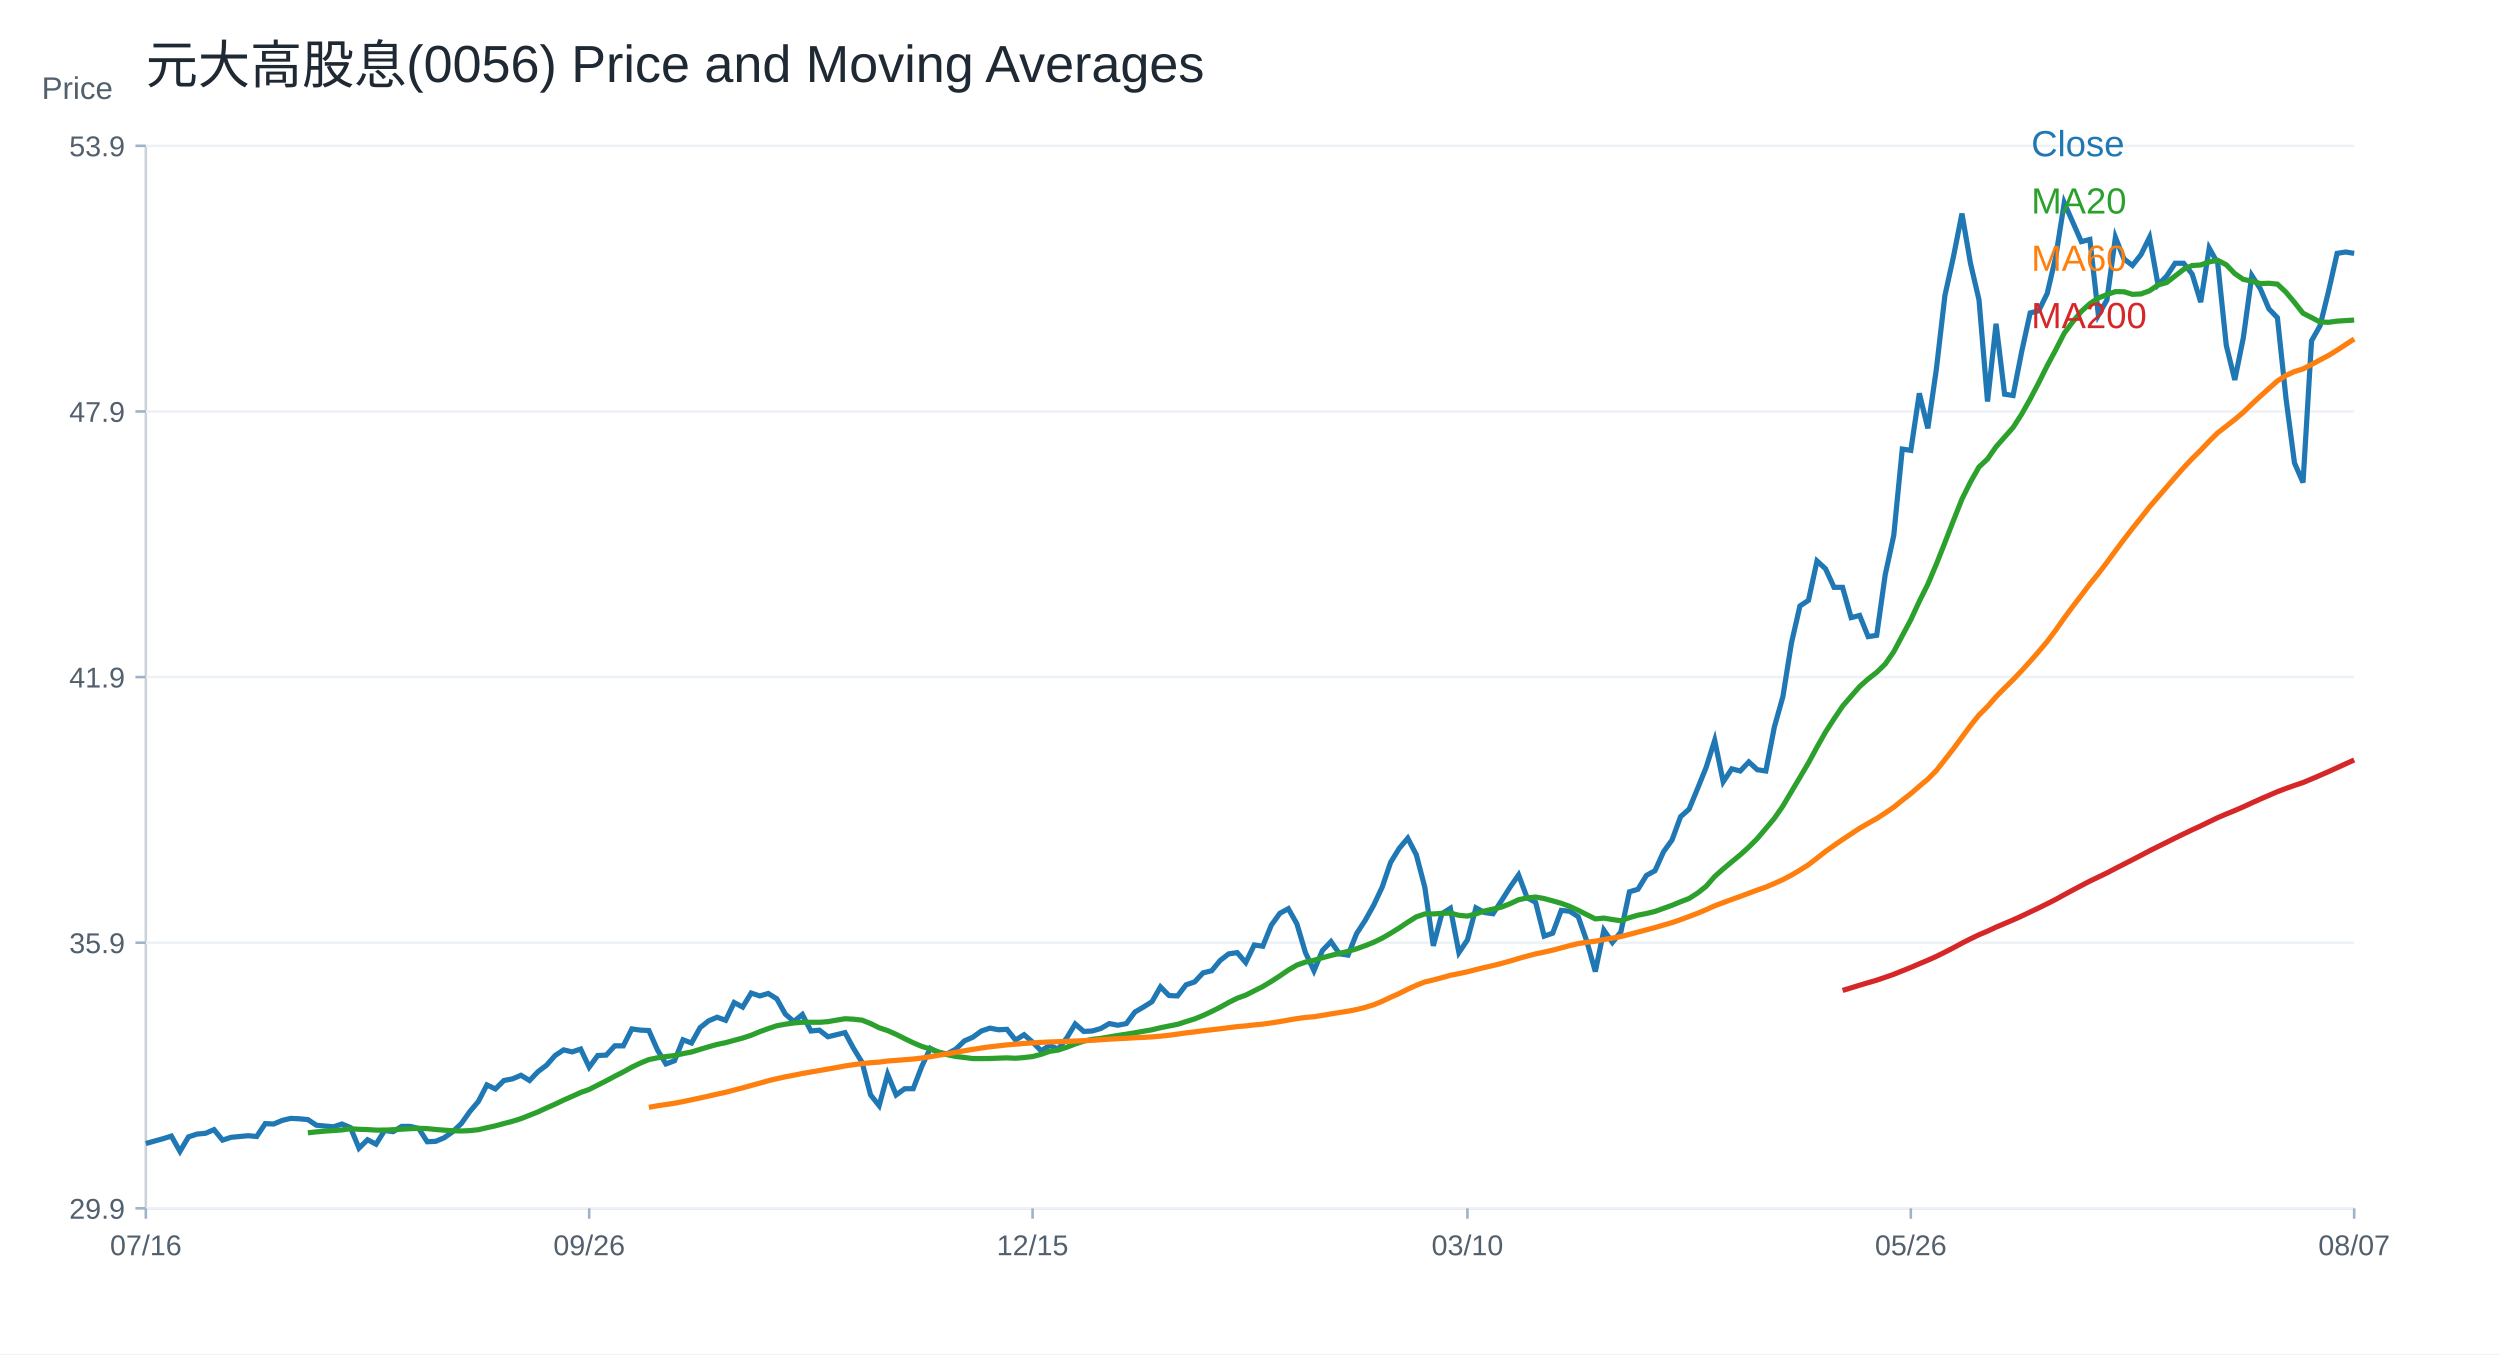
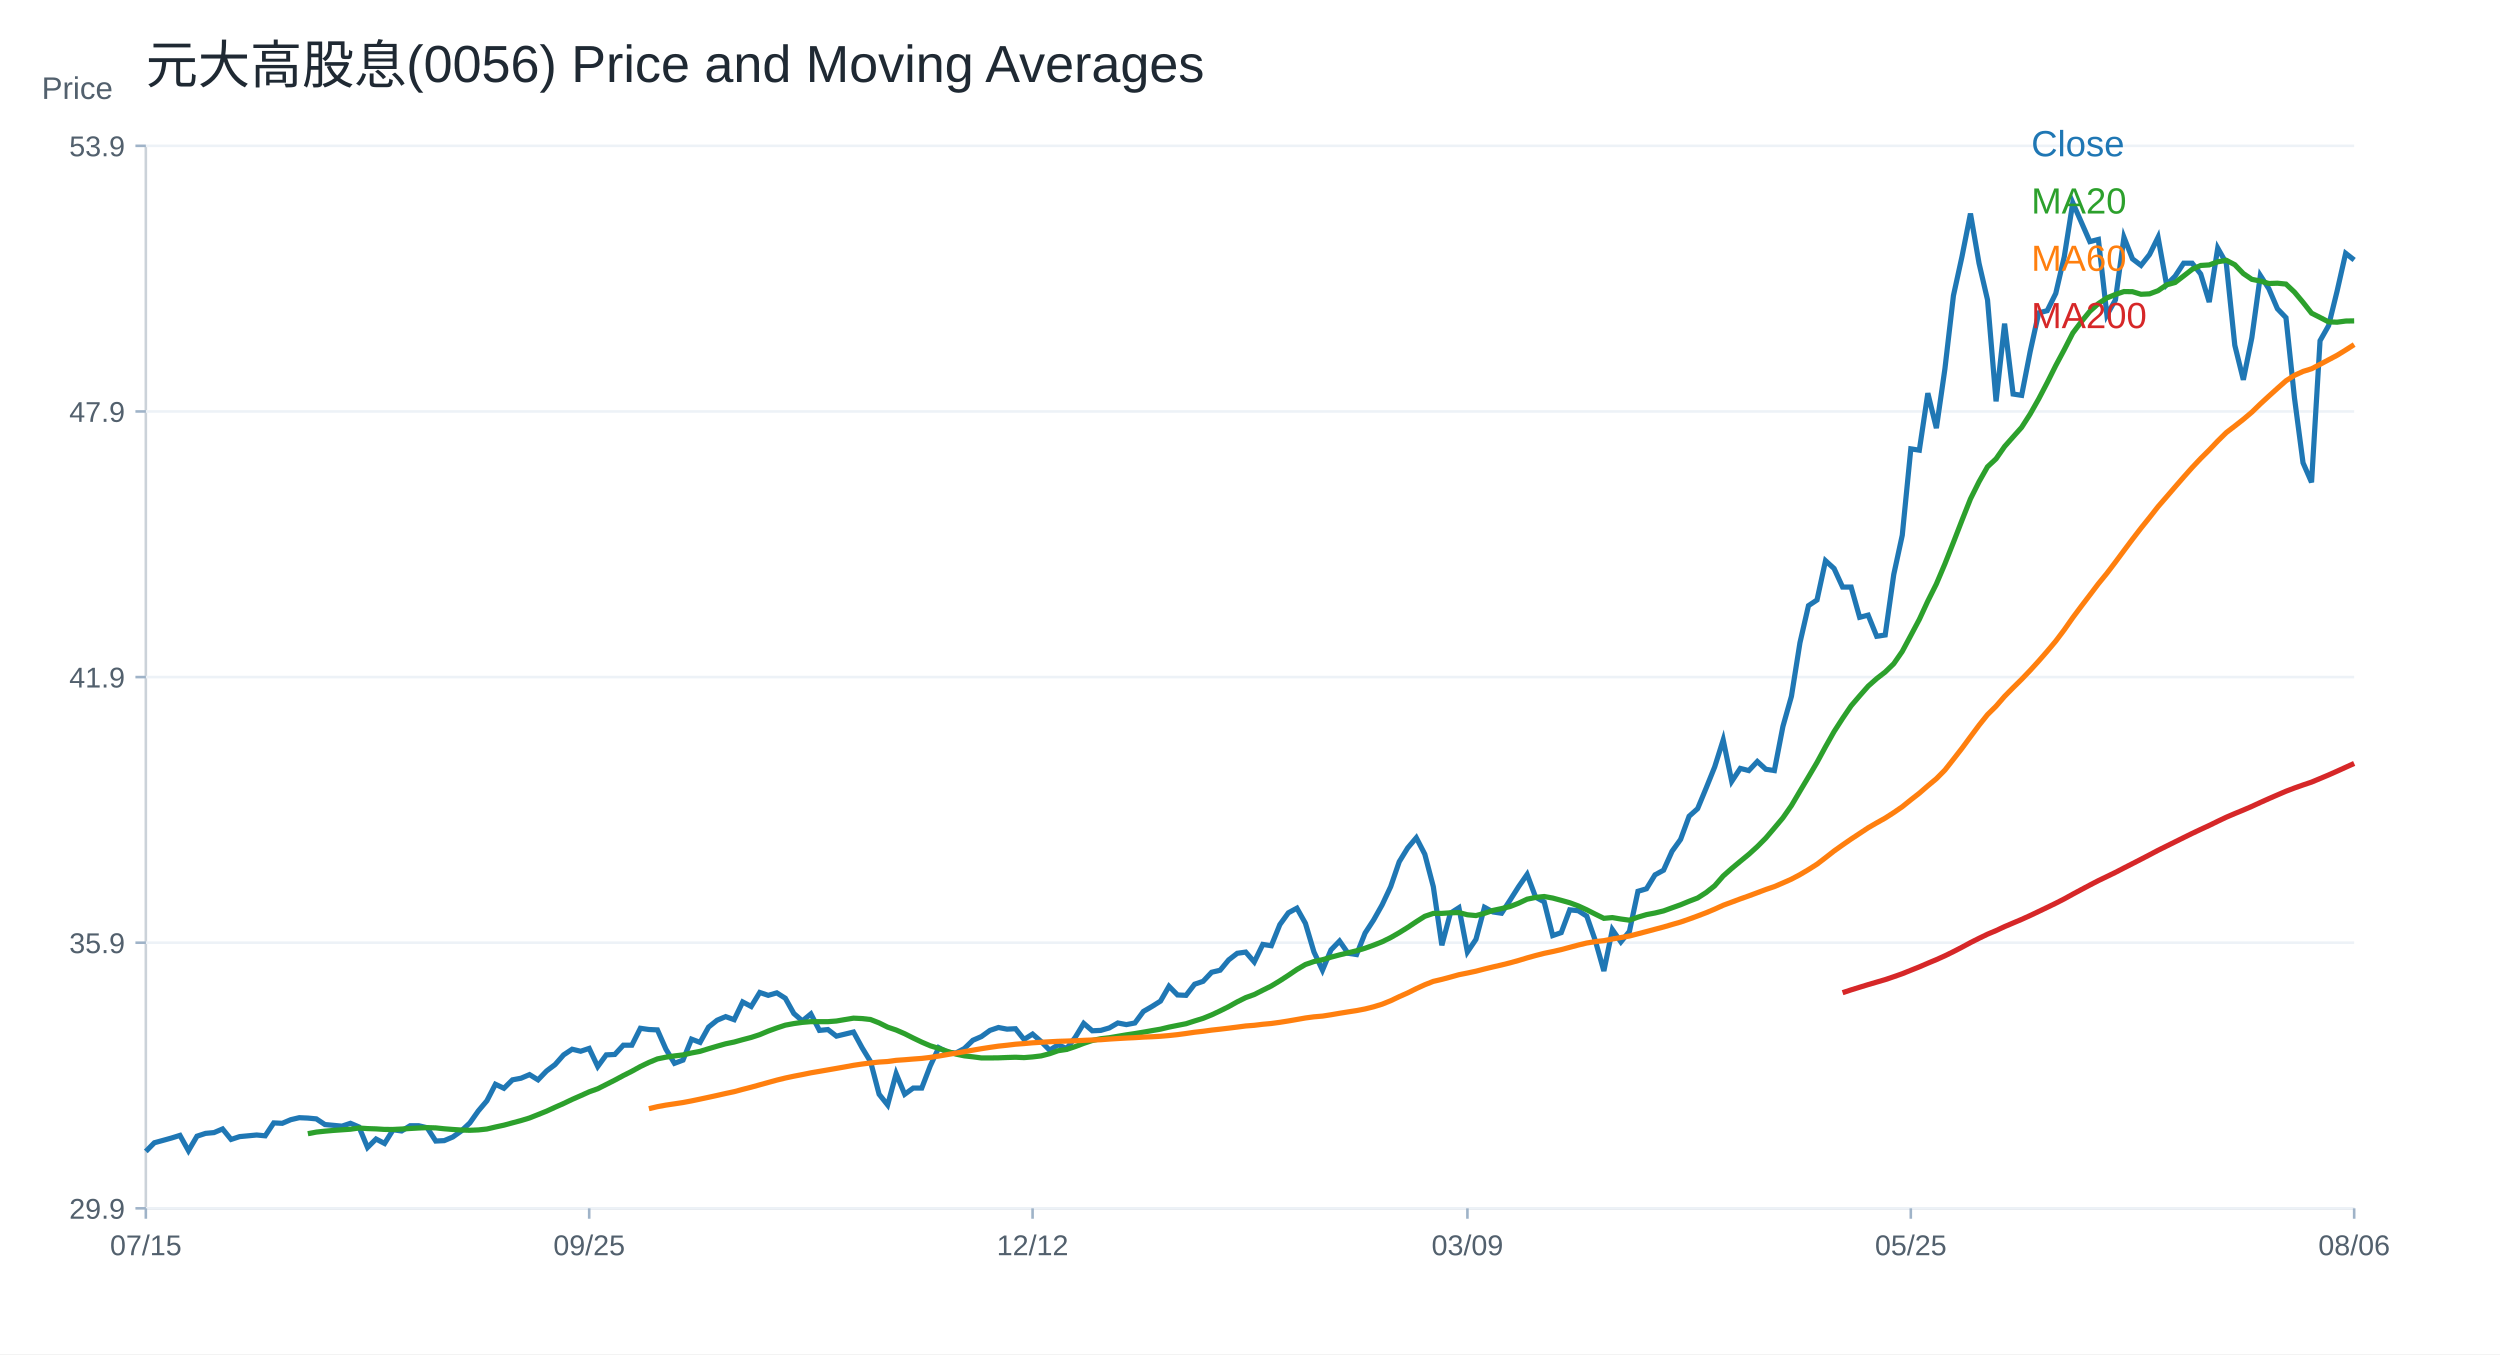
<svg xmlns="http://www.w3.org/2000/svg" width="960" height="520" viewBox="0 0 960 520">
  <rect width="100%" height="100%" fill="white" />
  <text x="56.00" y="32.00" font-size="20" font-family="Arial" fill="#1f2933" text-anchor="start">元大高股息(0056) Price and Moving Averages</text>
  <line x1="56" y1="464" x2="904" y2="464" stroke="#cbd2d9" />
  <line x1="56" y1="56" x2="56" y2="464" stroke="#cbd2d9" />
  <text x="16.00" y="38.00" font-size="12" font-family="Arial" fill="#52606d" text-anchor="start">Price</text>
  <line x1="56" y1="464.00" x2="904" y2="464.00" stroke="#edf2f7" />
  <line x1="52" y1="464.00" x2="56" y2="464.00" stroke="#9fb3c8" />
  <text x="48.00" y="468.00" font-size="11" font-family="Arial" fill="#52606d" text-anchor="end">29.9</text>
  <line x1="56" y1="362.00" x2="904" y2="362.00" stroke="#edf2f7" />
  <line x1="52" y1="362.00" x2="56" y2="362.00" stroke="#9fb3c8" />
  <text x="48.00" y="366.00" font-size="11" font-family="Arial" fill="#52606d" text-anchor="end">35.9</text>
  <line x1="56" y1="260.00" x2="904" y2="260.00" stroke="#edf2f7" />
  <line x1="52" y1="260.00" x2="56" y2="260.00" stroke="#9fb3c8" />
  <text x="48.00" y="264.00" font-size="11" font-family="Arial" fill="#52606d" text-anchor="end">41.9</text>
  <line x1="56" y1="158.00" x2="904" y2="158.00" stroke="#edf2f7" />
  <line x1="52" y1="158.00" x2="56" y2="158.00" stroke="#9fb3c8" />
  <text x="48.00" y="162.00" font-size="11" font-family="Arial" fill="#52606d" text-anchor="end">47.9</text>
  <line x1="56" y1="56.00" x2="904" y2="56.00" stroke="#edf2f7" />
  <line x1="52" y1="56.00" x2="56" y2="56.00" stroke="#9fb3c8" />
  <text x="48.00" y="60.00" font-size="11" font-family="Arial" fill="#52606d" text-anchor="end">53.9</text>
  <line x1="56.00" y1="464" x2="56.00" y2="468" stroke="#9fb3c8" />
-   <text x="56.00" y="482.00" font-size="11" font-family="Arial" fill="#52606d" text-anchor="middle">07/16</text>
+   <text x="56.00" y="482.00" font-size="11" font-family="Arial" fill="#52606d" text-anchor="middle">07/15</text>
  <line x1="226.25" y1="464" x2="226.25" y2="468" stroke="#9fb3c8" />
-   <text x="226.25" y="482.00" font-size="11" font-family="Arial" fill="#52606d" text-anchor="middle">09/26</text>
+   <text x="226.25" y="482.00" font-size="11" font-family="Arial" fill="#52606d" text-anchor="middle">09/25</text>
  <line x1="396.51" y1="464" x2="396.51" y2="468" stroke="#9fb3c8" />
-   <text x="396.51" y="482.00" font-size="11" font-family="Arial" fill="#52606d" text-anchor="middle">12/15</text>
+   <text x="396.51" y="482.00" font-size="11" font-family="Arial" fill="#52606d" text-anchor="middle">12/12</text>
  <line x1="563.49" y1="464" x2="563.49" y2="468" stroke="#9fb3c8" />
-   <text x="563.49" y="482.00" font-size="11" font-family="Arial" fill="#52606d" text-anchor="middle">03/10</text>
+   <text x="563.49" y="482.00" font-size="11" font-family="Arial" fill="#52606d" text-anchor="middle">03/09</text>
  <line x1="733.75" y1="464" x2="733.75" y2="468" stroke="#9fb3c8" />
-   <text x="733.75" y="482.00" font-size="11" font-family="Arial" fill="#52606d" text-anchor="middle">05/26</text>
+   <text x="733.75" y="482.00" font-size="11" font-family="Arial" fill="#52606d" text-anchor="middle">05/25</text>
  <line x1="904.00" y1="464" x2="904.00" y2="468" stroke="#9fb3c8" />
-   <text x="904.00" y="482.00" font-size="11" font-family="Arial" fill="#52606d" text-anchor="middle">08/07</text>
-   <polyline fill="none" stroke="#1f77b4" stroke-width="2" points="56.00,439.10 59.27,438.19 62.55,437.28 65.82,436.26 69.10,442.14 72.37,436.57 75.64,435.49 78.92,435.18 82.19,433.79 85.47,437.81 88.74,436.73 92.02,436.42 95.29,436.11 98.56,436.42 101.84,431.47 105.11,431.62 108.39,430.23 111.66,429.45 114.93,429.61 118.21,429.92 121.48,432.08 124.76,432.39 128.03,432.70 131.31,431.62 134.58,433.01 137.85,440.90 141.13,437.66 144.40,439.36 147.68,434.10 150.95,434.56 154.22,432.55 157.50,432.55 160.77,433.32 164.05,438.43 167.32,438.27 170.59,436.88 173.87,434.56 177.14,431.47 180.42,426.82 183.69,422.96 186.97,416.61 190.24,418.16 193.51,414.91 196.79,414.29 200.06,412.90 203.34,414.91 206.61,411.50 209.88,409.03 213.16,405.32 216.43,403.15 219.71,403.92 222.98,402.84 226.25,409.80 229.53,405.32 232.80,405.16 236.08,401.60 239.35,401.60 242.63,395.10 245.90,395.57 249.17,395.72 252.45,403.15 255.72,408.56 259.00,407.33 262.27,399.28 265.54,400.52 268.82,394.64 272.09,392.01 275.37,390.62 278.64,391.79 281.92,384.98 285.19,386.72 288.46,381.33 291.74,382.44 295.01,381.49 298.29,383.55 301.56,389.41 304.83,392.26 308.11,389.57 311.38,395.90 314.66,395.59 317.93,398.12 321.20,397.33 324.48,396.54 327.75,402.56 331.03,407.94 334.30,420.45 337.58,424.57 340.85,412.53 344.12,420.45 347.40,418.08 350.67,418.08 353.95,409.52 357.22,402.56 360.49,404.30 363.77,404.62 367.04,402.87 370.32,399.71 373.59,398.28 376.86,395.90 380.14,394.80 383.41,395.43 386.69,395.27 389.96,399.39 393.24,397.33 396.51,400.18 399.78,403.51 403.06,401.45 406.33,402.87 409.61,398.60 412.88,393.21 416.15,396.06 419.43,395.90 422.70,394.95 425.98,393.05 429.25,393.69 432.53,393.05 435.80,388.62 439.07,386.72 442.35,384.66 445.62,378.96 448.90,382.28 452.17,382.44 455.44,378.17 458.72,377.06 461.99,373.57 465.27,372.78 468.54,368.82 471.81,366.29 475.09,365.81 478.36,369.62 481.64,362.87 484.91,363.36 488.19,355.26 491.46,350.72 494.73,348.94 498.01,354.77 501.28,365.79 504.56,372.76 507.83,364.98 511.10,361.58 514.38,366.28 517.65,366.76 520.93,358.50 524.20,353.48 527.47,347.64 530.75,340.67 534.02,331.11 537.30,325.77 540.57,321.88 543.85,328.20 547.12,340.67 550.39,363.20 553.67,350.88 556.94,348.78 560.22,365.79 563.49,360.93 566.76,348.61 570.04,350.40 573.31,350.88 576.59,345.86 579.86,340.67 583.14,335.98 586.41,344.73 589.68,346.51 592.96,359.47 596.23,358.34 599.51,349.59 602.78,349.91 606.05,352.02 609.33,361.42 612.60,373.08 615.88,357.20 619.15,361.90 622.42,357.85 625.70,342.46 628.97,341.48 632.25,336.14 635.52,334.35 638.80,327.06 642.07,322.53 645.34,313.61 648.62,310.70 651.89,302.76 655.17,294.65 658.44,284.28 661.71,300.21 664.99,295.24 668.26,296.06 671.54,292.58 674.81,295.57 678.08,296.06 681.36,279.14 684.63,267.52 687.91,246.95 691.18,232.68 694.46,230.52 697.73,215.42 701.00,218.41 704.28,225.54 707.55,225.54 710.83,237.16 714.10,236.33 717.37,244.46 720.65,243.96 723.92,220.73 727.20,205.63 730.47,172.44 733.75,172.94 737.02,151.04 740.29,164.48 743.57,141.74 746.84,113.53 750.12,98.60 753.39,82.01 756.66,101.09 759.94,115.19 763.21,154.19 766.49,124.32 769.76,151.37 773.03,151.87 776.31,135.11 779.58,120.17 782.86,119.34 786.13,112.70 789.41,98.60 792.68,77.86 795.95,85.32 799.23,92.79 802.50,91.96 805.78,121.00 809.05,115.19 812.32,91.13 815.60,99.43 818.87,101.92 822.15,97.77 825.42,91.13 828.69,109.39 831.97,106.07 835.24,101.09 838.52,101.09 841.79,105.24 845.07,116.02 848.34,95.28 851.61,101.09 854.89,132.62 858.16,145.89 861.44,129.69 864.71,105.81 867.98,110.93 871.26,118.60 874.53,122.01 877.81,152.88 881.08,177.78 884.36,185.29 887.63,130.88 890.90,125.08 894.18,111.78 897.45,97.29 900.73,96.77 904.00,97.29" />
+   <text x="904.00" y="482.00" font-size="11" font-family="Arial" fill="#52606d" text-anchor="middle">08/06</text>
+   <polyline fill="none" stroke="#1f77b4" stroke-width="2" points="56.00,442.14 59.27,438.82 62.55,437.92 65.82,437.01 69.10,435.99 72.37,441.87 75.64,436.30 78.92,435.22 82.19,434.91 85.47,433.52 88.74,437.54 92.02,436.46 95.29,436.15 98.56,435.84 101.84,436.15 105.11,431.20 108.39,431.35 111.66,429.96 114.93,429.19 118.21,429.34 121.48,429.65 124.76,431.82 128.03,432.13 131.31,432.44 134.58,431.35 137.85,432.75 141.13,440.63 144.40,437.38 147.68,439.09 150.95,433.83 154.22,434.29 157.50,432.28 160.77,432.28 164.05,433.06 167.32,438.16 170.59,438.00 173.87,436.61 177.14,434.29 180.42,431.20 183.69,426.56 186.97,422.70 190.24,416.36 193.51,417.90 196.79,414.66 200.06,414.04 203.34,412.65 206.61,414.66 209.88,411.25 213.16,408.78 216.43,405.07 219.71,402.90 222.98,403.68 226.25,402.59 229.53,409.55 232.80,405.07 236.08,404.91 239.35,401.36 242.63,401.36 245.90,394.86 249.17,395.33 252.45,395.48 255.72,402.90 259.00,408.32 262.27,407.08 265.54,399.04 268.82,400.28 272.09,394.40 275.37,391.77 278.64,390.38 281.92,391.55 285.19,384.75 288.46,386.49 291.74,381.11 295.01,382.21 298.29,381.26 301.56,383.32 304.83,389.18 308.11,392.03 311.38,389.34 314.66,395.67 317.93,395.35 321.20,397.88 324.48,397.09 327.75,396.30 331.03,402.31 334.30,407.69 337.58,420.19 340.85,424.31 344.12,412.28 347.40,420.19 350.67,417.82 353.95,417.82 357.22,409.28 360.49,402.31 363.77,404.05 367.04,404.37 370.32,402.63 373.59,399.46 376.86,398.04 380.14,395.67 383.41,394.56 386.69,395.19 389.96,395.03 393.24,399.15 396.51,397.09 399.78,399.94 403.06,403.26 406.33,401.20 409.61,402.63 412.88,398.36 416.15,392.98 419.43,395.82 422.70,395.67 425.98,394.72 429.25,392.82 432.53,393.45 435.80,392.82 439.07,388.39 442.35,386.49 445.62,384.43 448.90,378.73 452.17,382.06 455.44,382.21 458.72,377.94 461.99,376.83 465.27,373.35 468.54,372.56 471.81,368.60 475.09,366.07 478.36,365.60 481.64,369.40 484.91,362.66 488.19,363.15 491.46,355.05 494.73,350.52 498.01,348.73 501.28,354.56 504.56,365.57 507.83,372.54 511.10,364.76 514.38,361.36 517.65,366.06 520.93,366.55 524.20,358.29 527.47,353.27 530.75,347.44 534.02,340.48 537.30,330.92 540.57,325.58 543.85,321.69 547.12,328.01 550.39,340.48 553.67,362.98 556.94,350.68 560.22,348.57 563.49,365.57 566.76,360.72 570.04,348.41 573.31,350.19 576.59,350.68 579.86,345.66 583.14,340.48 586.41,335.78 589.68,344.52 592.96,346.31 596.23,359.26 599.51,358.13 602.78,349.38 606.05,349.71 609.33,351.81 612.60,361.20 615.88,372.86 619.15,356.99 622.42,361.69 625.70,357.64 628.97,342.26 632.25,341.29 635.52,335.94 638.80,334.16 642.07,326.88 645.34,322.34 648.62,313.44 651.89,310.52 655.17,302.59 658.44,294.49 661.71,284.13 664.99,300.05 668.26,295.07 671.54,295.90 674.81,292.42 678.08,295.40 681.36,295.90 684.63,278.99 687.91,267.38 691.18,246.82 694.46,232.56 697.73,230.40 701.00,215.32 704.28,218.30 707.55,225.43 710.83,225.43 714.10,237.04 717.37,236.21 720.65,244.33 723.92,243.84 727.20,220.62 730.47,205.53 733.75,172.37 737.02,172.87 740.29,150.98 743.57,164.41 746.84,141.69 750.12,113.51 753.39,98.58 756.66,82.00 759.94,101.07 763.21,115.16 766.49,154.13 769.76,124.28 773.03,151.31 776.31,151.81 779.58,135.06 782.86,120.14 786.13,119.31 789.41,112.68 792.68,98.58 795.95,77.86 799.23,85.32 802.50,92.78 805.78,91.95 809.05,120.97 812.32,115.16 815.60,91.12 818.87,99.41 822.15,101.90 825.42,97.75 828.69,91.12 831.97,109.36 835.24,106.05 838.52,101.07 841.79,101.07 845.07,105.22 848.34,115.99 851.61,95.27 854.89,101.07 858.16,132.58 861.44,145.84 864.71,129.65 867.98,105.79 871.26,110.90 874.53,118.57 877.81,121.98 881.08,152.83 884.36,177.71 887.63,185.21 890.90,130.84 894.18,125.05 897.45,111.76 900.73,97.27 904.00,99.83" />
  <text x="780.00" y="60.00" font-size="14" font-family="Arial" fill="#1f77b4" text-anchor="start">Close</text>
-   <polyline fill="none" stroke="#2ca02c" stroke-width="2" points="118.21,434.99 121.48,434.64 124.76,434.35 128.03,434.12 131.31,433.89 134.58,433.43 137.85,433.65 141.13,433.76 144.40,433.96 147.68,433.98 150.95,433.82 154.22,433.61 157.50,433.42 160.77,433.28 164.05,433.38 167.32,433.72 170.59,433.98 173.87,434.20 177.14,434.30 180.42,434.16 183.69,433.81 186.97,433.04 190.24,432.32 193.51,431.43 196.79,430.57 200.06,429.56 203.34,428.26 206.61,426.96 209.88,425.44 213.16,424.00 216.43,422.43 219.71,421.00 222.98,419.51 226.25,418.34 229.53,416.68 232.80,415.03 236.08,413.26 239.35,411.61 242.63,409.79 245.90,408.23 249.17,406.87 252.45,406.20 255.72,405.72 259.00,405.34 262.27,404.59 265.54,403.97 268.82,402.96 272.09,401.98 275.37,401.06 278.64,400.38 281.92,399.48 285.19,398.61 288.46,397.54 291.74,396.17 295.01,394.98 298.29,393.90 301.56,393.29 304.83,392.82 308.11,392.55 311.38,392.56 314.66,392.56 317.93,392.31 321.20,391.74 324.48,391.20 327.75,391.37 331.03,391.74 334.30,393.03 337.58,394.66 340.85,395.75 344.12,397.19 347.40,398.84 350.67,400.41 353.95,401.82 357.22,402.83 360.49,403.97 363.77,405.02 367.04,405.69 370.32,406.06 373.59,406.50 376.86,406.50 380.14,406.46 383.41,406.33 386.69,406.22 389.96,406.37 393.24,406.10 396.51,405.72 399.78,404.87 403.06,403.71 406.33,403.23 409.61,402.14 412.88,400.89 416.15,399.79 419.43,399.11 422.70,398.73 425.98,398.17 429.25,397.62 432.53,397.13 435.80,396.58 439.07,396.00 442.35,395.44 445.62,394.65 448.90,393.99 452.17,393.35 455.44,392.29 458.72,391.27 461.99,389.94 465.27,388.41 468.54,386.77 471.81,384.95 475.09,383.31 478.36,382.13 481.64,380.47 484.91,378.84 488.19,376.86 491.46,374.74 494.73,372.50 498.01,370.59 501.28,369.45 504.56,368.75 507.83,367.76 511.10,366.89 514.38,366.09 517.65,365.31 520.93,364.33 524.20,363.15 527.47,361.85 530.75,360.25 534.02,358.36 537.30,356.33 540.57,354.14 543.85,352.07 547.12,350.96 550.39,350.95 553.67,350.73 556.94,350.63 560.22,351.47 563.49,351.78 566.76,350.92 570.04,349.81 573.31,349.10 576.59,348.31 579.86,347.03 583.14,345.50 586.41,344.81 589.68,344.46 592.96,345.05 596.23,345.93 599.51,346.86 602.78,348.06 606.05,349.57 609.33,351.23 612.60,352.85 615.88,352.55 619.15,353.10 622.42,353.56 625.70,352.39 628.97,351.42 632.25,350.79 635.52,349.99 638.80,348.80 642.07,347.63 645.34,346.28 648.62,345.02 651.89,342.92 655.17,340.33 658.44,336.57 661.71,333.66 664.99,330.94 668.26,328.25 671.54,325.28 674.81,321.99 678.08,318.14 681.36,314.23 684.63,309.51 687.91,303.97 691.18,298.48 694.46,292.93 697.73,286.89 701.00,281.10 704.28,276.02 707.55,271.17 710.83,267.35 714.10,263.63 717.37,260.72 720.65,258.18 723.92,255.00 727.20,250.27 730.47,244.13 733.75,237.98 737.02,230.90 740.29,224.35 743.57,216.63 746.84,208.35 750.12,199.90 753.39,191.66 756.66,185.08 759.94,179.31 763.21,176.25 766.49,171.55 769.76,167.84 773.03,164.15 776.31,159.05 779.58,153.24 782.86,146.99 786.13,140.42 789.41,134.32 792.68,127.93 795.95,123.57 799.23,119.57 802.50,116.61 805.78,114.44 809.05,113.11 812.32,111.99 815.60,112.03 818.87,113.03 822.15,112.86 825.42,111.66 828.69,109.42 831.97,108.51 835.24,105.99 838.52,103.45 841.79,101.96 845.07,101.75 848.34,100.55 851.61,99.97 854.89,101.67 858.16,105.07 861.44,107.29 864.71,107.94 867.98,108.89 871.26,108.77 874.53,109.11 877.81,112.20 881.08,116.12 884.36,120.28 887.63,121.94 890.90,123.64 894.18,123.76 897.45,123.32 900.73,123.10 904.00,122.91" />
+   <polyline fill="none" stroke="#2ca02c" stroke-width="2" points="118.21,435.34 121.48,434.72 124.76,434.37 128.03,434.08 131.31,433.85 134.58,433.62 137.85,433.16 141.13,433.38 144.40,433.49 147.68,433.70 150.95,433.71 154.22,433.55 157.50,433.34 160.77,433.15 164.05,433.01 167.32,433.11 170.59,433.45 173.87,433.71 177.14,433.93 180.42,434.03 183.69,433.89 186.97,433.54 190.24,432.77 193.51,432.06 196.79,431.17 200.06,430.30 203.34,429.30 206.61,428.00 209.88,426.69 213.16,425.18 216.43,423.74 219.71,422.17 222.98,420.74 226.25,419.26 229.53,418.08 232.80,416.43 236.08,414.77 239.35,413.01 242.63,411.36 245.90,409.55 249.17,407.98 252.45,406.62 255.72,405.95 259.00,405.47 262.27,405.09 265.54,404.34 268.82,403.72 272.09,402.71 275.37,401.74 278.64,400.82 281.92,400.14 285.19,399.23 288.46,398.37 291.74,397.30 295.01,395.93 298.29,394.74 301.56,393.66 304.83,393.05 308.11,392.59 311.38,392.31 314.66,392.33 317.93,392.32 321.20,392.07 324.48,391.51 327.75,390.97 331.03,391.13 334.30,391.50 337.58,392.79 340.85,394.42 344.12,395.52 347.40,396.95 350.67,398.60 353.95,400.17 357.22,401.58 360.49,402.58 363.77,403.72 367.04,404.77 370.32,405.45 373.59,405.82 376.86,406.25 380.14,406.25 383.41,406.21 386.69,406.08 389.96,405.98 393.24,406.12 396.51,405.86 399.78,405.47 403.06,404.62 406.33,403.47 409.61,402.98 412.88,401.89 416.15,400.65 419.43,399.55 422.70,398.87 425.98,398.49 429.25,397.93 432.53,397.38 435.80,396.89 439.07,396.34 442.35,395.76 445.62,395.20 448.90,394.41 452.17,393.75 455.44,393.11 458.72,392.05 461.99,391.04 465.27,389.71 468.54,388.17 471.81,386.54 475.09,384.71 478.36,383.08 481.64,381.90 484.91,380.24 488.19,378.61 491.46,376.63 494.73,374.51 498.01,372.28 501.28,370.37 504.56,369.23 507.83,368.53 511.10,367.55 514.38,366.68 517.65,365.88 520.93,365.09 524.20,364.11 527.47,362.93 530.75,361.64 534.02,360.03 537.30,358.15 540.57,356.12 543.85,353.93 547.12,351.86 550.39,350.75 553.67,350.74 556.94,350.52 560.22,350.43 563.49,351.27 566.76,351.58 570.04,350.72 573.31,349.60 576.59,348.90 579.86,348.11 583.14,346.83 586.41,345.29 589.68,344.61 592.96,344.26 596.23,344.85 599.51,345.73 602.78,346.65 606.05,347.86 609.33,349.37 612.60,351.03 615.88,352.64 619.15,352.35 622.42,352.90 625.70,353.35 628.97,352.18 632.25,351.21 635.52,350.59 638.80,349.79 642.07,348.60 645.34,347.43 648.62,346.08 651.89,344.82 655.17,342.72 658.44,340.13 661.71,336.37 664.99,333.47 668.26,330.75 671.54,328.06 674.81,325.09 678.08,321.80 681.36,317.95 684.63,314.05 687.91,309.34 691.18,303.80 694.46,298.31 697.73,292.77 701.00,286.74 704.28,280.94 707.55,275.87 710.83,271.03 714.10,267.21 717.37,263.49 720.65,260.58 723.92,258.05 727.20,254.87 730.47,250.14 733.75,244.01 737.02,237.86 740.29,230.79 743.57,224.24 746.84,216.53 750.12,208.25 753.39,199.81 756.66,191.57 759.94,185.00 763.21,179.23 766.49,176.18 769.76,171.47 773.03,167.77 776.31,164.09 779.58,158.99 782.86,153.19 786.13,146.93 789.41,140.38 792.68,134.27 795.95,127.89 799.23,123.54 802.50,119.53 805.78,116.58 809.05,114.41 812.32,113.08 815.60,111.96 818.87,112.01 822.15,113.00 825.42,112.84 828.69,111.63 831.97,109.39 835.24,108.48 838.52,105.97 841.79,103.43 845.07,101.94 848.34,101.73 851.61,100.53 854.89,99.95 858.16,101.65 861.44,105.05 864.71,107.27 867.98,107.92 871.26,108.87 874.53,108.75 877.81,109.09 881.08,112.17 884.36,116.09 887.63,120.25 890.90,121.91 894.18,123.60 897.45,123.72 900.73,123.28 904.00,123.22" />
  <text x="780.00" y="82.00" font-size="14" font-family="Arial" fill="#2ca02c" text-anchor="start">MA20</text>
-   <polyline fill="none" stroke="#ff7f0e" stroke-width="2" points="249.17,425.22 252.45,424.62 255.72,424.13 259.00,423.63 262.27,423.01 265.54,422.32 268.82,421.62 272.09,420.90 275.37,420.15 278.64,419.45 281.92,418.57 285.19,417.74 288.46,416.82 291.74,415.93 295.01,415.01 298.29,414.21 301.56,413.51 304.83,412.88 308.11,412.21 311.38,411.65 314.66,411.08 317.93,410.51 321.20,409.93 324.48,409.33 327.75,408.84 331.03,408.42 334.30,408.08 337.58,407.86 340.85,407.42 344.12,407.19 347.40,406.92 350.67,406.67 353.95,406.29 357.22,405.78 360.49,405.21 363.77,404.65 367.04,404.08 370.32,403.50 373.59,402.95 376.86,402.43 380.14,401.96 383.41,401.61 386.69,401.23 389.96,400.97 393.24,400.69 396.51,400.47 399.78,400.28 403.06,400.12 406.33,400.01 409.61,399.90 412.88,399.74 416.15,399.61 419.43,399.49 422.70,399.24 425.98,399.04 429.25,398.85 432.53,398.70 435.80,398.49 439.07,398.35 442.35,398.17 445.62,397.89 448.90,397.54 452.17,397.10 455.44,396.62 458.72,396.25 461.99,395.80 465.27,395.43 468.54,395.05 471.81,394.64 475.09,394.21 478.36,393.95 481.64,393.56 484.91,393.26 488.19,392.80 491.46,392.29 494.73,391.71 498.01,391.14 501.28,390.70 504.56,390.42 507.83,389.90 511.10,389.33 514.38,388.80 517.65,388.29 520.93,387.66 524.20,386.84 527.47,385.84 530.75,384.51 534.02,382.95 537.30,381.50 540.57,379.86 543.85,378.36 547.12,377.07 550.39,376.30 553.67,375.44 556.94,374.51 560.22,373.87 563.49,373.17 566.76,372.32 570.04,371.52 573.31,370.77 576.59,369.95 579.86,369.04 583.14,368.05 586.41,367.14 589.68,366.29 592.96,365.61 596.23,364.86 599.51,364.00 602.78,363.11 606.05,362.34 609.33,361.81 612.60,361.43 615.88,360.78 619.15,360.23 622.42,359.64 625.70,358.79 628.97,357.93 632.25,357.05 635.52,356.18 638.80,355.22 642.07,354.28 645.34,353.14 648.62,351.94 651.89,350.68 655.17,349.31 658.44,347.82 661.71,346.61 664.99,345.39 668.26,344.22 671.54,343.00 674.81,341.76 678.08,340.65 681.36,339.24 684.63,337.78 687.91,336.05 691.18,334.11 694.46,332.04 697.73,329.54 701.00,326.96 704.28,324.64 707.55,322.37 710.83,320.22 714.10,318.05 717.37,316.15 720.65,314.32 723.92,312.21 727.20,309.96 730.47,307.31 733.75,304.76 737.02,301.92 740.29,299.19 743.57,295.87 746.84,291.71 750.12,287.51 753.39,283.06 756.66,278.65 759.94,274.55 763.21,271.31 766.49,267.54 769.76,264.22 773.03,260.99 776.31,257.56 779.58,253.96 782.86,250.21 786.13,246.31 789.41,241.96 792.68,237.29 795.95,232.88 799.23,228.60 802.50,224.26 805.78,220.26 809.05,215.96 812.32,211.52 815.60,207.15 818.87,202.88 822.15,198.81 825.42,194.63 828.69,190.85 831.97,187.05 835.24,183.28 838.52,179.59 841.79,176.12 845.07,172.88 848.34,169.42 851.61,166.19 854.89,163.66 858.16,161.09 861.44,158.33 864.71,155.16 867.98,152.13 871.26,149.18 874.53,146.28 877.81,144.18 881.08,142.68 884.36,141.66 887.63,139.96 890.90,138.20 894.18,136.47 897.45,134.46 900.73,132.31 904.00,130.17" />
+   <polyline fill="none" stroke="#ff7f0e" stroke-width="2" points="249.17,425.74 252.45,424.96 255.72,424.36 259.00,423.87 262.27,423.37 265.54,422.75 268.82,422.06 272.09,421.36 275.37,420.64 278.64,419.90 281.92,419.20 285.19,418.32 288.46,417.48 291.74,416.57 295.01,415.67 298.29,414.76 301.56,413.96 304.83,413.26 308.11,412.63 311.38,411.96 314.66,411.40 317.93,410.83 321.20,410.26 324.48,409.68 327.75,409.08 331.03,408.59 334.30,408.17 337.58,407.83 340.85,407.62 344.12,407.17 347.40,406.94 350.67,406.67 353.95,406.43 357.22,406.04 360.49,405.53 363.77,404.96 367.04,404.40 370.32,403.84 373.59,403.26 376.86,402.70 380.14,402.19 383.41,401.72 386.69,401.37 389.96,400.98 393.24,400.73 396.51,400.44 399.78,400.23 403.06,400.04 406.33,399.87 409.61,399.77 412.88,399.66 416.15,399.49 419.43,399.36 422.70,399.25 425.98,399.00 429.25,398.80 432.53,398.61 435.80,398.46 439.07,398.25 442.35,398.11 445.62,397.93 448.90,397.65 452.17,397.30 455.44,396.86 458.72,396.38 461.99,396.01 465.27,395.56 468.54,395.20 471.81,394.81 475.09,394.40 478.36,393.97 481.64,393.72 484.91,393.32 488.19,393.02 491.46,392.57 494.73,392.05 498.01,391.48 501.28,390.90 504.56,390.46 507.83,390.18 511.10,389.67 514.38,389.10 517.65,388.57 520.93,388.06 524.20,387.43 527.47,386.61 530.75,385.60 534.02,384.28 537.30,382.72 540.57,381.27 543.85,379.63 547.12,378.14 550.39,376.85 553.67,376.08 556.94,375.21 560.22,374.29 563.49,373.64 566.76,372.94 570.04,372.09 573.31,371.30 576.59,370.55 579.86,369.73 583.14,368.82 586.41,367.83 589.68,366.92 592.96,366.08 596.23,365.40 599.51,364.65 602.78,363.78 606.05,362.90 609.33,362.12 612.60,361.59 615.88,361.21 619.15,360.57 622.42,360.02 625.70,359.43 628.97,358.58 632.25,357.72 635.52,356.84 638.80,355.97 642.07,355.01 645.34,354.07 648.62,352.93 651.89,351.73 655.17,350.48 658.44,349.11 661.71,347.62 664.99,346.41 668.26,345.18 671.54,344.02 674.81,342.80 678.08,341.56 681.36,340.45 684.63,339.05 687.91,337.59 691.18,335.86 694.46,333.92 697.73,331.85 701.00,329.35 704.28,326.78 707.55,324.46 710.83,322.19 714.10,320.04 717.37,317.87 720.65,315.97 723.92,314.14 727.20,312.03 730.47,309.78 733.75,307.14 737.02,304.59 740.29,301.75 743.57,299.02 746.84,295.71 750.12,291.55 753.39,287.35 756.66,282.91 759.94,278.50 763.21,274.41 766.49,271.17 769.76,267.40 773.03,264.08 776.31,260.85 779.58,257.43 782.86,253.83 786.13,250.08 789.41,246.18 792.68,241.84 795.95,237.17 799.23,232.77 802.50,228.48 805.78,224.15 809.05,220.15 812.32,215.85 815.60,211.42 818.87,207.05 822.15,202.79 825.42,198.72 828.69,194.55 831.97,190.77 835.24,186.97 838.52,183.20 841.79,179.52 845.07,176.05 848.34,172.80 851.61,169.35 854.89,166.12 858.16,163.60 861.44,161.03 864.71,158.27 867.98,155.10 871.26,152.08 874.53,149.13 877.81,146.23 881.08,144.13 884.36,142.63 887.63,141.61 890.90,139.91 894.18,138.16 897.45,136.43 900.73,134.41 904.00,132.32" />
  <text x="780.00" y="104.00" font-size="14" font-family="Arial" fill="#ff7f0e" text-anchor="start">MA60</text>
-   <polyline fill="none" stroke="#d62728" stroke-width="2" points="707.55,380.33 710.83,379.33 714.10,378.32 717.37,377.35 720.65,376.39 723.92,375.28 727.20,374.13 730.47,372.81 733.75,371.50 737.02,370.09 740.29,368.72 743.57,367.25 746.84,365.63 750.12,363.94 753.39,362.17 756.66,360.52 759.94,358.94 763.21,357.56 766.49,356.03 769.76,354.64 773.03,353.25 776.31,351.77 779.58,350.21 782.86,348.64 786.13,347.04 789.41,345.37 792.68,343.56 795.95,341.79 799.23,340.06 802.50,338.35 805.78,336.78 809.05,335.20 812.32,333.49 815.60,331.82 818.87,330.14 822.15,328.44 825.42,326.71 828.69,325.08 831.97,323.45 835.24,321.82 838.52,320.22 841.79,318.66 845.07,317.15 848.34,315.55 851.61,313.98 854.89,312.58 858.16,311.24 861.44,309.83 864.71,308.31 867.98,306.84 871.26,305.42 874.53,304.01 877.81,302.76 881.08,301.60 884.36,300.50 887.63,299.13 890.90,297.74 894.18,296.29 897.45,294.81 900.73,293.31 904.00,291.82" />
+   <polyline fill="none" stroke="#d62728" stroke-width="2" points="707.55,381.19 710.83,380.11 714.10,379.10 717.37,378.09 720.65,377.13 723.92,376.17 727.20,375.06 730.47,373.91 733.75,372.59 737.02,371.28 740.29,369.87 743.57,368.50 746.84,367.03 750.12,365.42 753.39,363.73 756.66,361.96 759.94,360.31 763.21,358.73 766.49,357.35 769.76,355.82 773.03,354.43 776.31,353.04 779.58,351.56 782.86,350.00 786.13,348.43 789.41,346.84 792.68,345.17 795.95,343.36 799.23,341.60 802.50,339.86 805.78,338.16 809.05,336.59 812.32,335.00 815.60,333.30 818.87,331.63 822.15,329.95 825.42,328.25 828.69,326.52 831.97,324.89 835.24,323.27 838.52,321.64 841.79,320.03 845.07,318.48 848.34,316.97 851.61,315.37 854.89,313.81 858.16,312.41 861.44,311.06 864.71,309.65 867.98,308.14 871.26,306.67 874.53,305.25 877.81,303.84 881.08,302.59 884.36,301.43 887.63,300.33 890.90,298.96 894.18,297.58 897.45,296.13 900.73,294.64 904.00,293.16" />
  <text x="780.00" y="126.00" font-size="14" font-family="Arial" fill="#d62728" text-anchor="start">MA200</text>
</svg>
